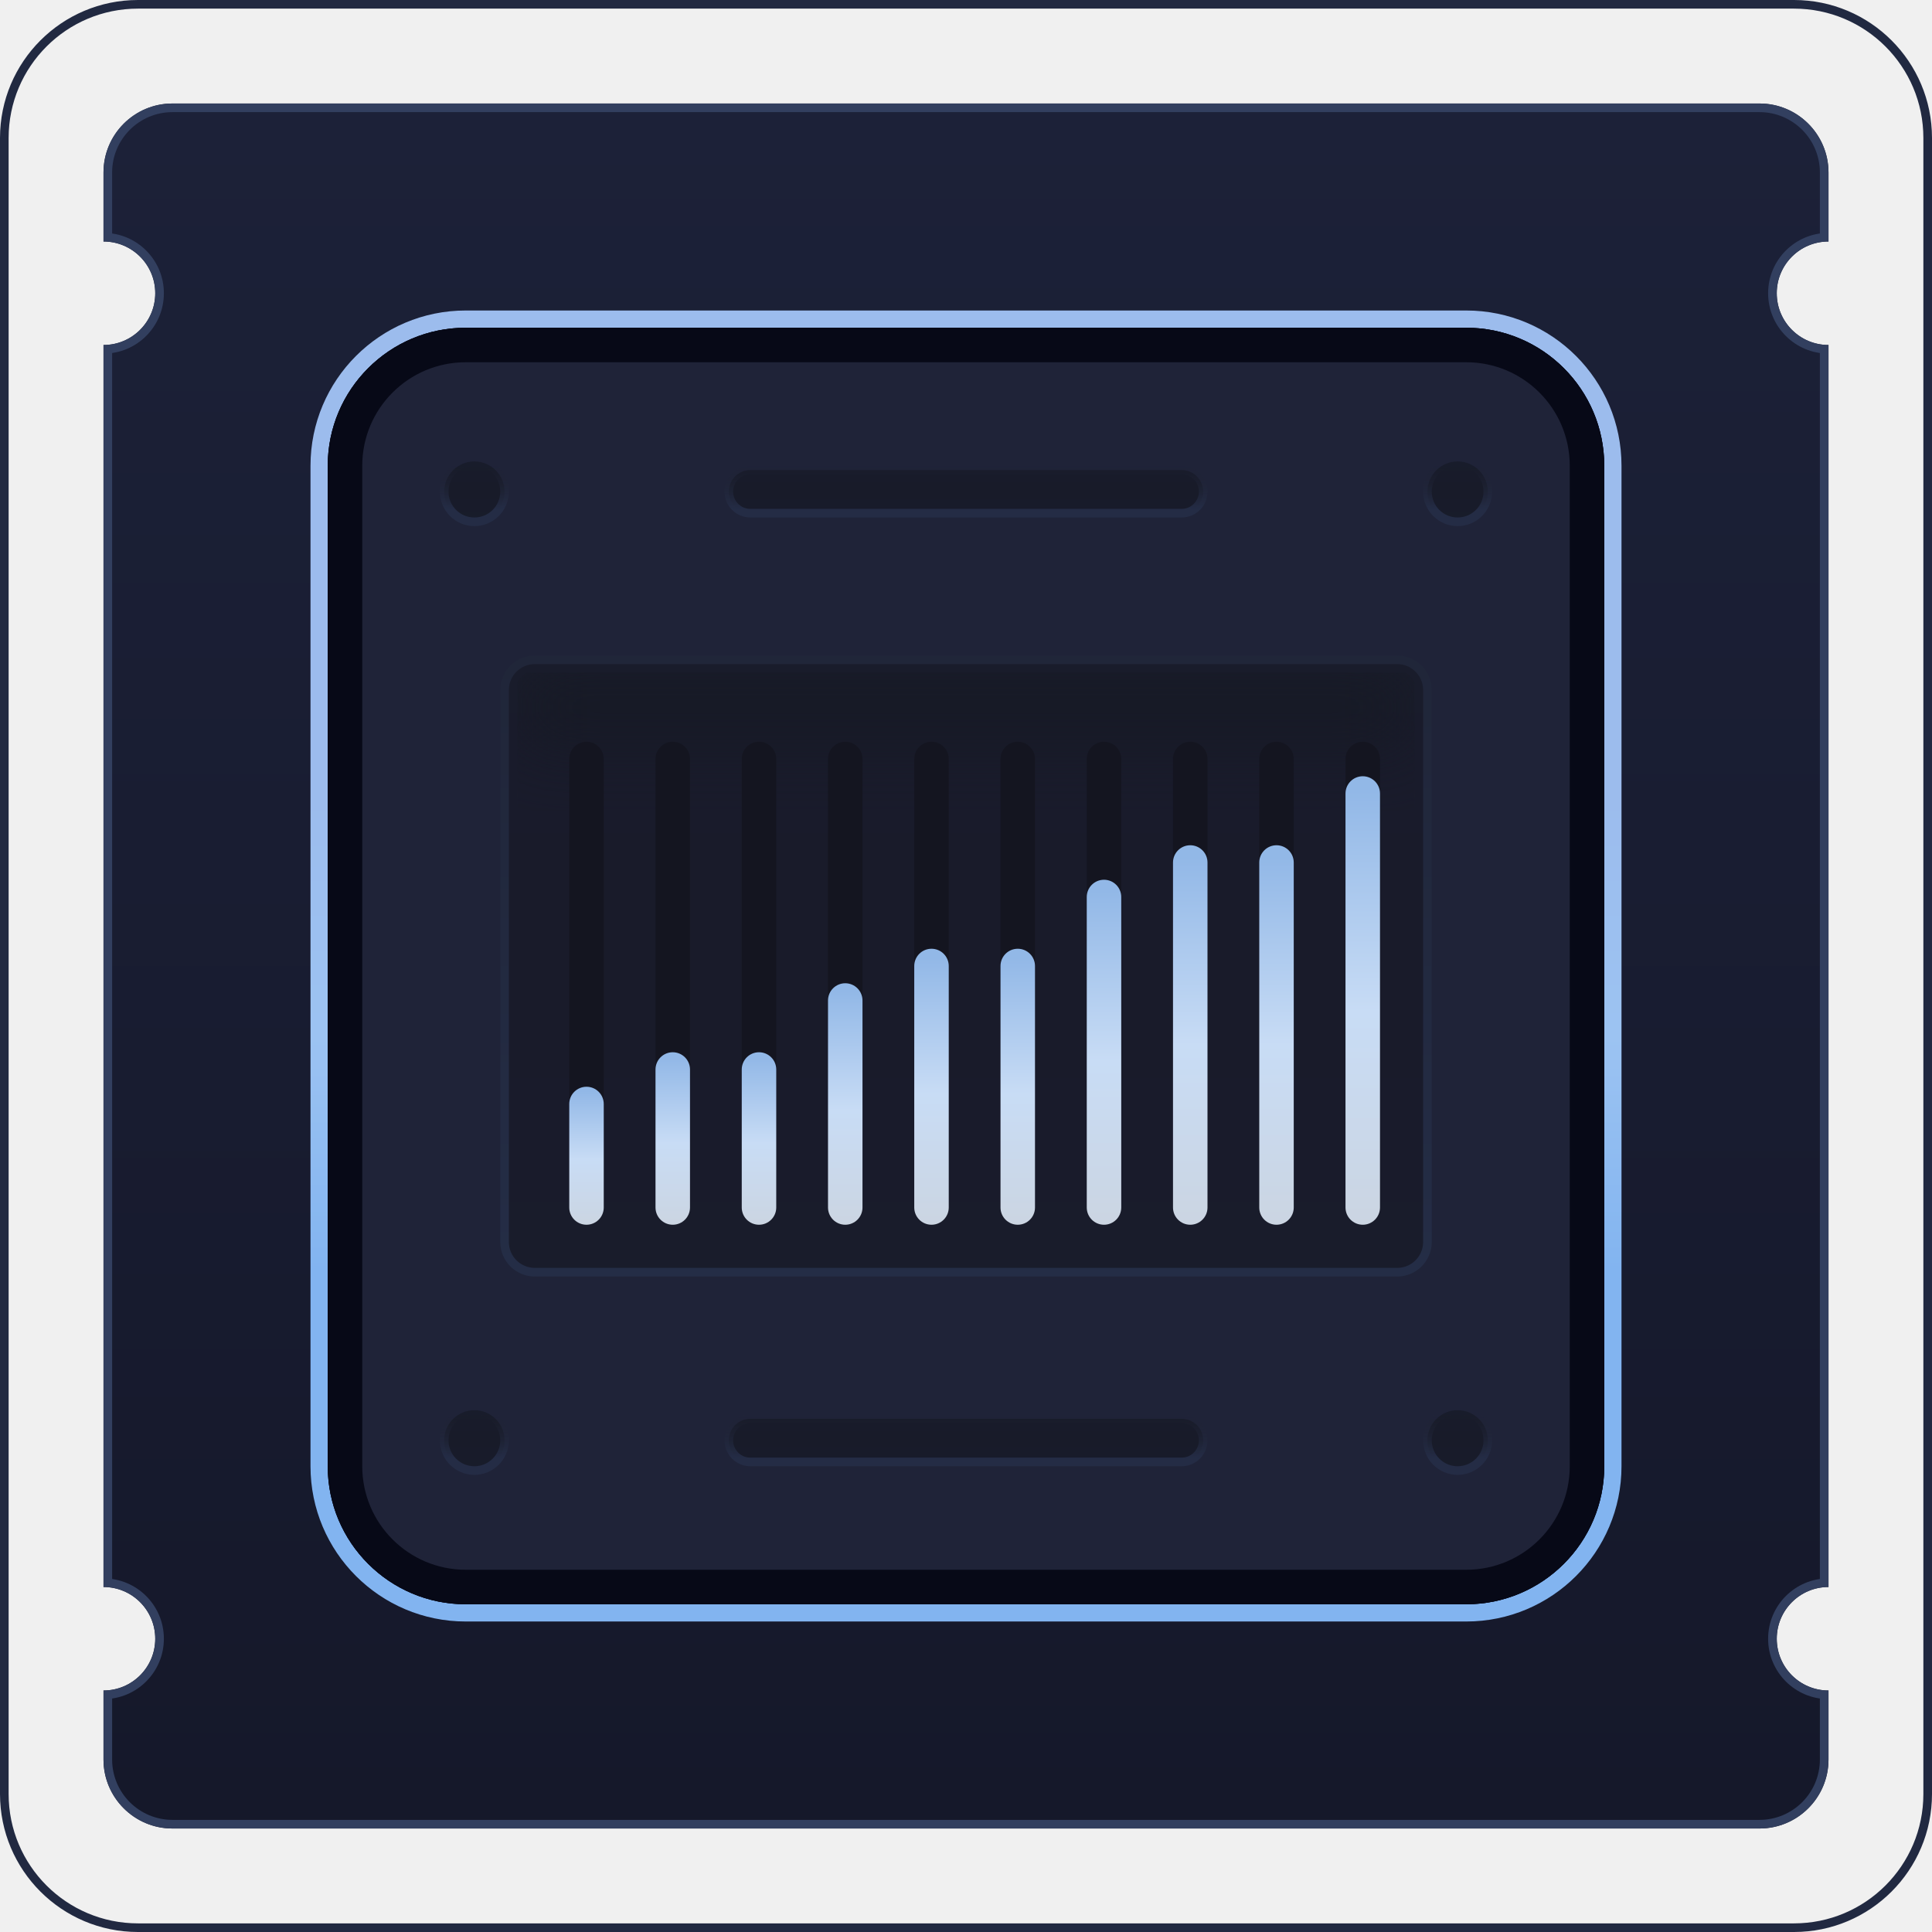
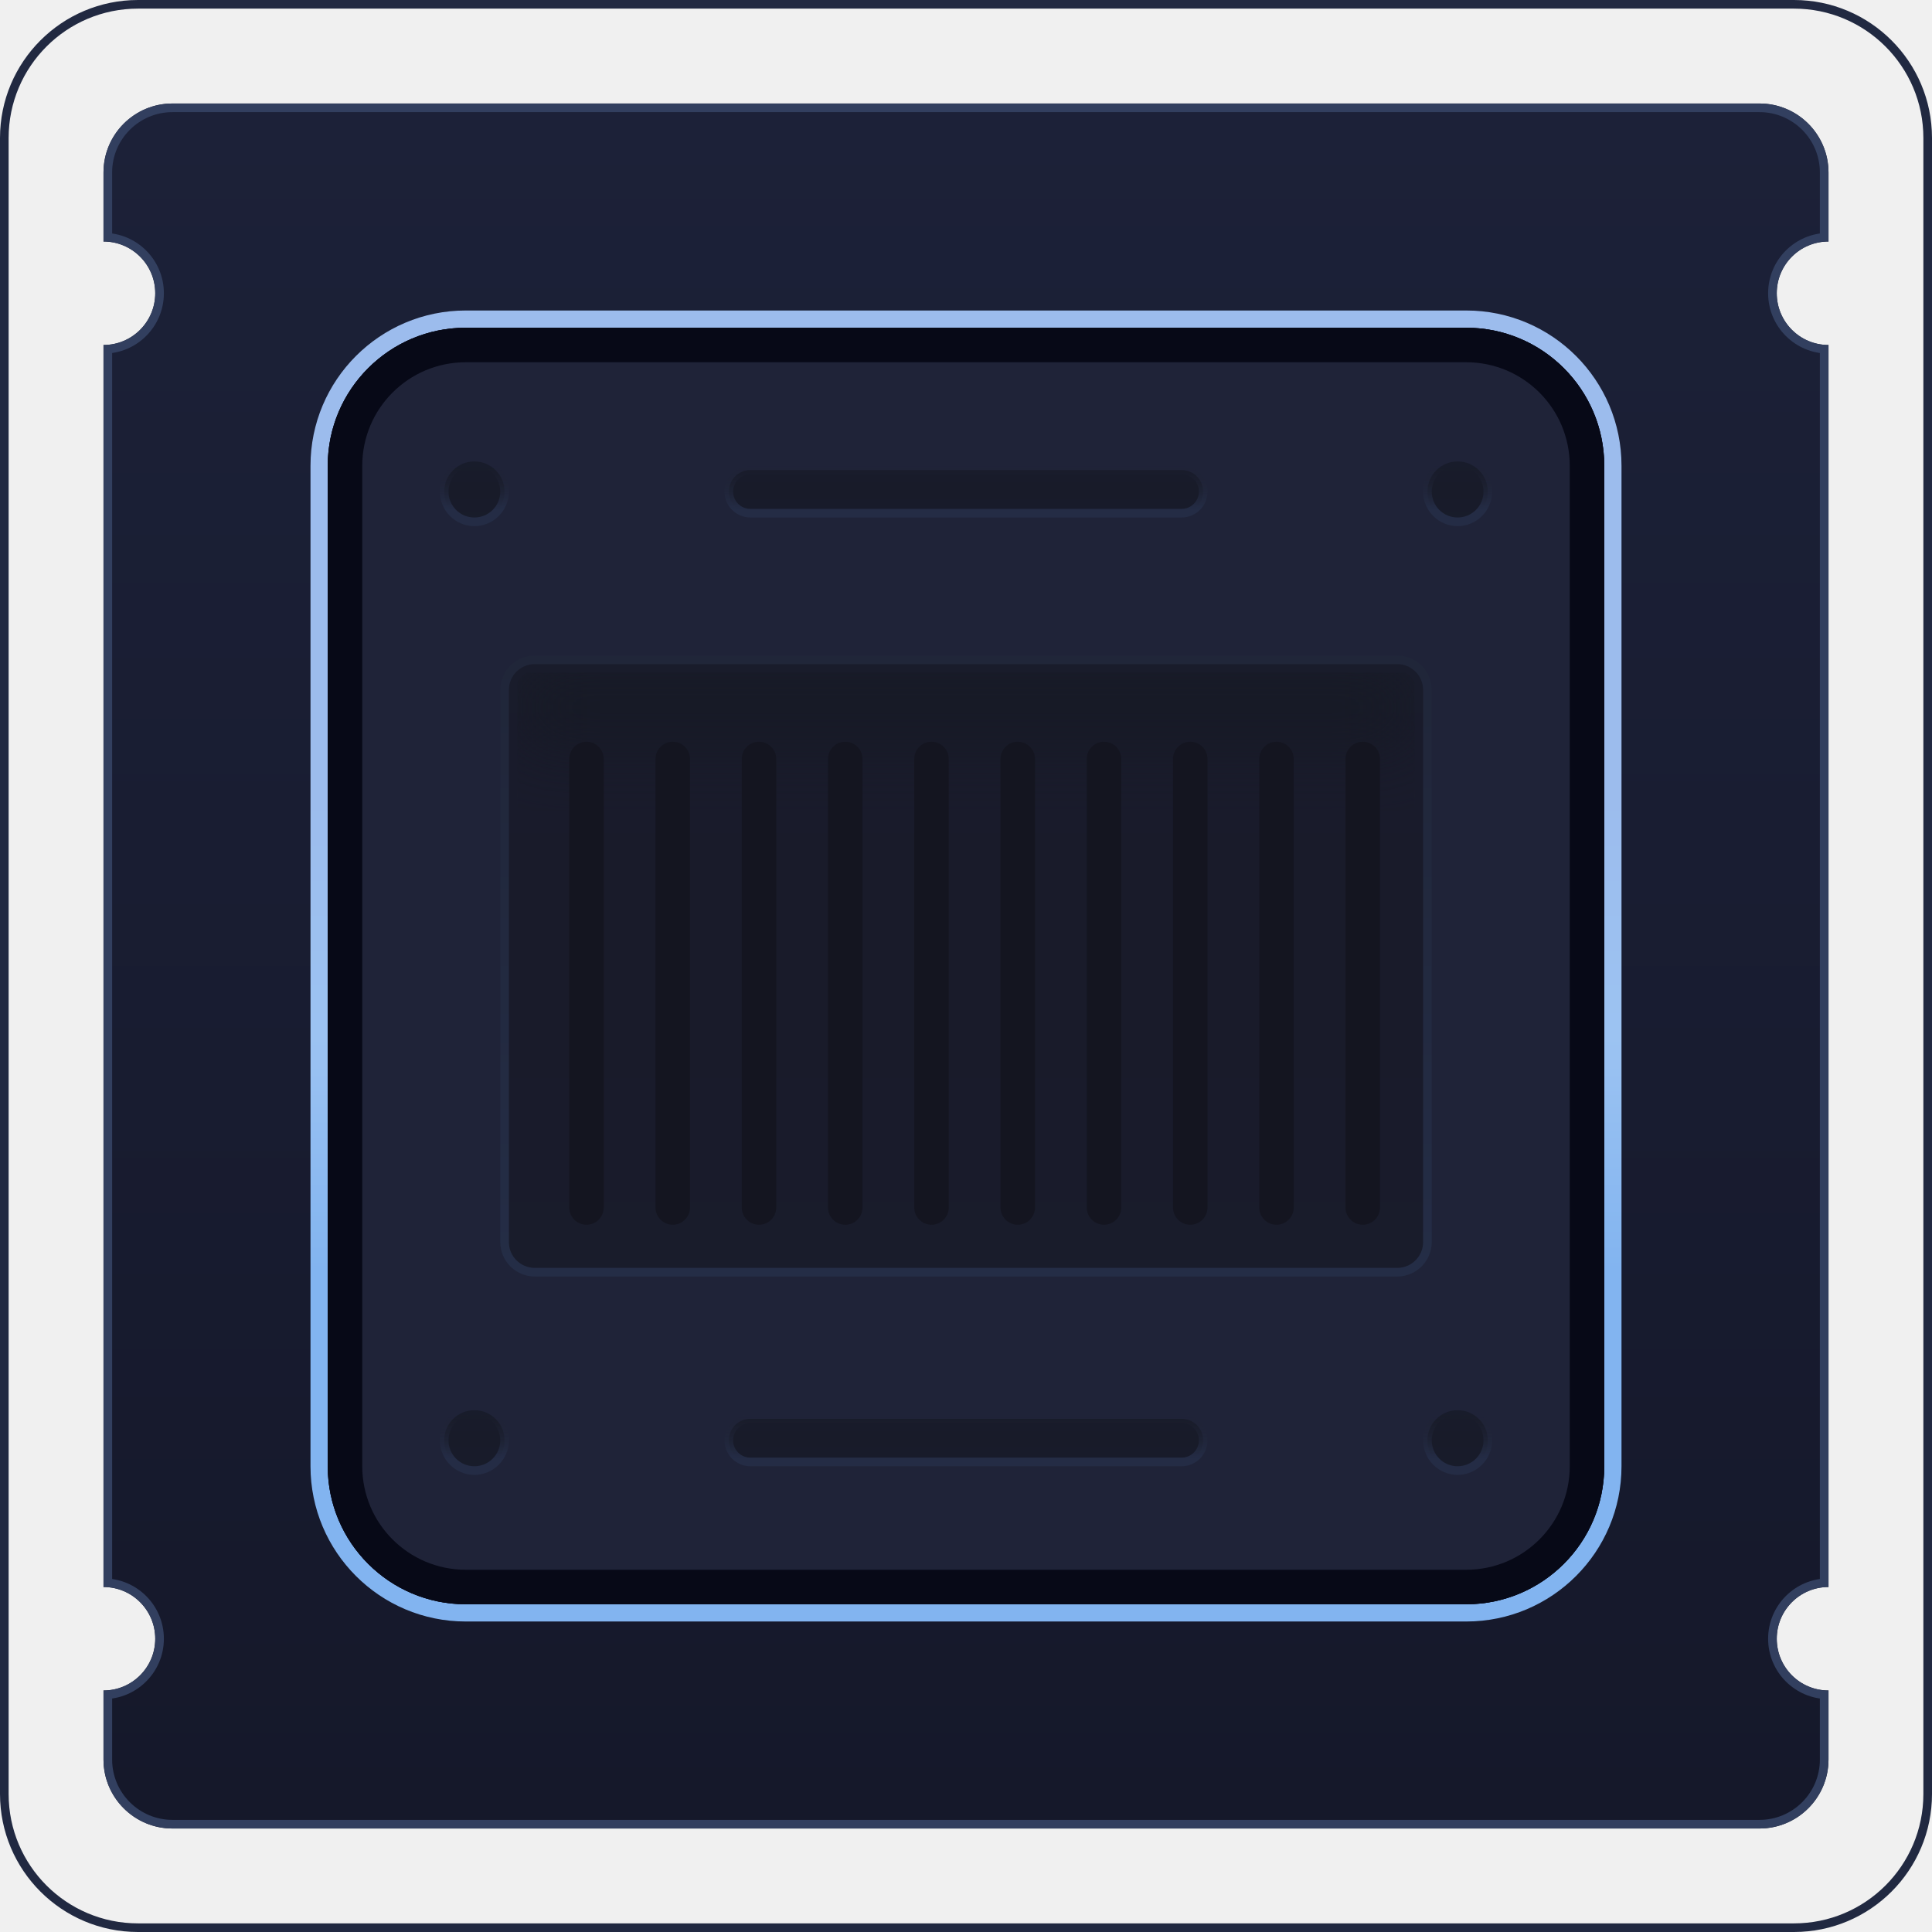
<svg xmlns="http://www.w3.org/2000/svg" width="112" height="112" viewBox="0 0 112 112" fill="none">
  <rect x="0.25" y="0.25" width="111.5" height="111.5" rx="7.75" stroke="#212941" stroke-width="0.5" />
  <mask id="path-2-inside-1_2694_21714" fill="white">
    <path fill-rule="evenodd" clip-rule="evenodd" d="M6 10C6 7.791 7.791 6 10 6H102C104.209 6 106 7.791 106 10V14C104.343 14 103 15.343 103 17C103 18.657 104.343 20 106 20V92C104.343 92 103 93.343 103 95C103 96.657 104.343 98 106 98V102C106 104.209 104.209 106 102 106H10C7.791 106 6 104.209 6 102V98C7.657 98 9 96.657 9 95C9 93.343 7.657 92 6 92V20C7.657 20 9 18.657 9 17C9 15.343 7.657 14 6 14V10Z" />
  </mask>
  <path fill-rule="evenodd" clip-rule="evenodd" d="M6 10C6 7.791 7.791 6 10 6H102C104.209 6 106 7.791 106 10V14C104.343 14 103 15.343 103 17C103 18.657 104.343 20 106 20V92C104.343 92 103 93.343 103 95C103 96.657 104.343 98 106 98V102C106 104.209 104.209 106 102 106H10C7.791 106 6 104.209 6 102V98C7.657 98 9 96.657 9 95C9 93.343 7.657 92 6 92V20C7.657 20 9 18.657 9 17C9 15.343 7.657 14 6 14V10Z" fill="url(#paint0_linear_2694_21714)" />
  <path d="M106 14V14.5H106.5V14H106ZM106 20H106.5V19.5H106V20ZM106 92V92.5H106.5V92H106ZM106 98H106.5V97.5H106V98ZM6 98V97.5H5.5V98H6ZM6 92H5.5V92.5H6V92ZM6 20V19.5H5.5V20H6ZM6 14H5.5V14.5H6V14ZM10 5.5C7.515 5.5 5.5 7.515 5.5 10H6.5C6.5 8.067 8.067 6.5 10 6.5V5.5ZM102 5.5H10V6.5H102V5.5ZM106.5 10C106.5 7.515 104.485 5.5 102 5.5V6.5C103.933 6.5 105.5 8.067 105.5 10H106.5ZM106.5 14V10H105.5V14H106.5ZM103.5 17C103.5 15.619 104.619 14.5 106 14.5V13.5C104.067 13.5 102.5 15.067 102.5 17H103.5ZM106 19.5C104.619 19.5 103.5 18.381 103.5 17H102.5C102.5 18.933 104.067 20.5 106 20.5V19.5ZM106.5 92V20H105.5V92H106.5ZM103.5 95C103.5 93.619 104.619 92.5 106 92.5V91.5C104.067 91.5 102.5 93.067 102.5 95H103.5ZM106 97.5C104.619 97.5 103.5 96.381 103.5 95H102.5C102.5 96.933 104.067 98.5 106 98.5V97.5ZM106.5 102V98H105.5V102H106.5ZM102 106.5C104.485 106.5 106.5 104.485 106.5 102H105.5C105.5 103.933 103.933 105.5 102 105.5V106.5ZM10 106.5H102V105.5H10V106.5ZM5.5 102C5.5 104.485 7.515 106.5 10 106.5V105.5C8.067 105.5 6.5 103.933 6.5 102H5.5ZM5.5 98V102H6.5V98H5.5ZM8.5 95C8.5 96.381 7.381 97.5 6 97.5V98.5C7.933 98.5 9.5 96.933 9.5 95H8.5ZM6 92.5C7.381 92.5 8.5 93.619 8.5 95H9.5C9.5 93.067 7.933 91.5 6 91.5V92.5ZM5.5 20V92H6.5V20H5.5ZM8.5 17C8.5 18.381 7.381 19.5 6 19.5V20.5C7.933 20.5 9.5 18.933 9.5 17H8.5ZM6 14.5C7.381 14.5 8.5 15.619 8.5 17H9.5C9.5 15.067 7.933 13.5 6 13.5V14.5ZM5.5 10V14H6.5V10H5.5Z" fill="#323F5F" mask="url(#path-2-inside-1_2694_21714)" />
  <rect x="18.5" y="18.5" width="75" height="75" rx="8.5" stroke="url(#paint1_linear_2694_21714)" />
  <rect x="19" y="19" width="74" height="74" rx="8" fill="#070917" />
  <rect x="19" y="19" width="74" height="74" rx="8" fill="#070917" />
  <rect x="21" y="21" width="70" height="70" rx="6" fill="#1F2338" />
  <rect x="29.25" y="38.25" width="53.5" height="35.5" rx="1.75" fill="url(#paint2_linear_2694_21714)" stroke="url(#paint3_linear_2694_21714)" stroke-width="0.5" />
  <mask id="mask0_2694_21714" style="mask-type:alpha" maskUnits="userSpaceOnUse" x="30" y="39" width="52" height="31">
    <rect x="30" y="39" width="52" height="31" rx="2" fill="url(#paint4_linear_2694_21714)" />
    <rect x="30" y="39" width="52" height="31" rx="2" stroke="url(#paint5_linear_2694_21714)" />
  </mask>
  <g mask="url(#mask0_2694_21714)">
    <g filter="url(#filter0_f_2694_21714)">
      <rect x="30" y="39" width="52" height="4" fill="#161924" />
    </g>
  </g>
  <rect x="42.25" y="27.25" width="27.5" height="2.5" rx="1.25" fill="url(#paint6_linear_2694_21714)" stroke="url(#paint7_linear_2694_21714)" stroke-width="0.5" />
  <circle cx="84.5" cy="28.5" r="1.75" fill="url(#paint8_linear_2694_21714)" stroke="url(#paint9_linear_2694_21714)" stroke-width="0.5" />
  <circle cx="27.5" cy="28.5" r="1.75" fill="url(#paint10_linear_2694_21714)" stroke="url(#paint11_linear_2694_21714)" stroke-width="0.5" />
  <rect x="33" y="71" width="28" height="2" rx="1" transform="rotate(-90 33 71)" fill="#141520" />
-   <rect x="33" y="71" width="8" height="2" rx="1" transform="rotate(-90 33 71)" fill="url(#paint12_linear_2694_21714)" />
  <rect x="38" y="71" width="28" height="2" rx="1" transform="rotate(-90 38 71)" fill="#141520" />
  <rect x="43" y="71" width="28" height="2" rx="1" transform="rotate(-90 43 71)" fill="#141520" />
  <rect x="48" y="71" width="28" height="2" rx="1" transform="rotate(-90 48 71)" fill="#141520" />
  <rect x="53" y="71" width="28" height="2" rx="1" transform="rotate(-90 53 71)" fill="#141520" />
  <rect x="58" y="71" width="28" height="2" rx="1" transform="rotate(-90 58 71)" fill="#141520" />
  <rect x="63" y="71" width="28" height="2" rx="1" transform="rotate(-90 63 71)" fill="#141520" />
  <rect x="68" y="71" width="28" height="2" rx="1" transform="rotate(-90 68 71)" fill="#141520" />
  <rect x="73" y="71" width="28" height="2" rx="1" transform="rotate(-90 73 71)" fill="#141520" />
  <rect x="78" y="71" width="28" height="2" rx="1" transform="rotate(-90 78 71)" fill="#141520" />
-   <rect x="38" y="71" width="10" height="2" rx="1" transform="rotate(-90 38 71)" fill="url(#paint13_linear_2694_21714)" />
-   <rect x="43" y="71" width="10" height="2" rx="1" transform="rotate(-90 43 71)" fill="url(#paint14_linear_2694_21714)" />
-   <rect x="53" y="71" width="16" height="2" rx="1" transform="rotate(-90 53 71)" fill="url(#paint15_linear_2694_21714)" />
-   <rect x="63" y="71" width="20" height="2" rx="1" transform="rotate(-90 63 71)" fill="url(#paint16_linear_2694_21714)" />
-   <rect x="68" y="71" width="22" height="2" rx="1" transform="rotate(-90 68 71)" fill="url(#paint17_linear_2694_21714)" />
-   <rect x="73" y="71" width="22" height="2" rx="1" transform="rotate(-90 73 71)" fill="url(#paint18_linear_2694_21714)" />
-   <rect x="78" y="71" width="26" height="2" rx="1" transform="rotate(-90 78 71)" fill="url(#paint19_linear_2694_21714)" />
-   <rect x="58" y="71" width="16" height="2" rx="1" transform="rotate(-90 58 71)" fill="url(#paint20_linear_2694_21714)" />
-   <rect x="48" y="71" width="14" height="2" rx="1" transform="rotate(-90 48 71)" fill="url(#paint21_linear_2694_21714)" />
  <rect x="42.25" y="82.25" width="27.5" height="2.5" rx="1.25" fill="url(#paint22_linear_2694_21714)" stroke="url(#paint23_linear_2694_21714)" stroke-width="0.5" />
  <circle cx="84.5" cy="83.5" r="1.75" fill="url(#paint24_linear_2694_21714)" stroke="url(#paint25_linear_2694_21714)" stroke-width="0.5" />
  <circle cx="27.5" cy="83.5" r="1.75" fill="url(#paint26_linear_2694_21714)" stroke="url(#paint27_linear_2694_21714)" stroke-width="0.5" />
  <defs>
    <filter id="filter0_f_2694_21714" x="26" y="35" width="60" height="12" filterUnits="userSpaceOnUse" color-interpolation-filters="sRGB">
      <feFlood flood-opacity="0" result="BackgroundImageFix" />
      <feBlend mode="normal" in="SourceGraphic" in2="BackgroundImageFix" result="shape" />
      <feGaussianBlur stdDeviation="2" result="effect1_foregroundBlur_2694_21714" />
    </filter>
    <linearGradient id="paint0_linear_2694_21714" x1="56" y1="6" x2="56" y2="106" gradientUnits="userSpaceOnUse">
      <stop stop-color="#1C2138" />
      <stop offset="1" stop-color="#15182A" />
    </linearGradient>
    <linearGradient id="paint1_linear_2694_21714" x1="56" y1="46.048" x2="56" y2="73.643" gradientUnits="userSpaceOnUse">
      <stop stop-color="#9CBCED" />
      <stop offset="0.51" stop-color="#9CC3F2" />
      <stop offset="1" stop-color="#82B4F0" />
    </linearGradient>
    <linearGradient id="paint2_linear_2694_21714" x1="56" y1="-0.769" x2="56" y2="112.769" gradientUnits="userSpaceOnUse">
      <stop stop-color="#191D2E" />
      <stop offset="0.494" stop-color="#191B2A" />
      <stop offset="1" stop-color="#191D2E" />
    </linearGradient>
    <linearGradient id="paint3_linear_2694_21714" x1="56" y1="38" x2="56" y2="74" gradientUnits="userSpaceOnUse">
      <stop stop-color="#202639" />
      <stop offset="1" stop-color="#242D46" />
    </linearGradient>
    <linearGradient id="paint4_linear_2694_21714" x1="56" y1="5.615" x2="56" y2="103.385" gradientUnits="userSpaceOnUse">
      <stop stop-color="#191D2E" />
      <stop offset="0.494" stop-color="#191B2A" />
      <stop offset="1" stop-color="#191D2E" />
    </linearGradient>
    <linearGradient id="paint5_linear_2694_21714" x1="56" y1="39" x2="56" y2="70" gradientUnits="userSpaceOnUse">
      <stop stop-color="#202639" />
      <stop offset="1" stop-color="#242D46" />
    </linearGradient>
    <linearGradient id="paint6_linear_2694_21714" x1="56" y1="23.769" x2="56" y2="33.231" gradientUnits="userSpaceOnUse">
      <stop stop-color="#191D2E" />
      <stop offset="0.494" stop-color="#181B29" />
      <stop offset="1" stop-color="#191D2E" />
    </linearGradient>
    <linearGradient id="paint7_linear_2694_21714" x1="56" y1="27" x2="56" y2="29.5" gradientUnits="userSpaceOnUse">
      <stop stop-color="#1D202F" stop-opacity="0" />
      <stop offset="1" stop-color="#242C45" />
    </linearGradient>
    <linearGradient id="paint8_linear_2694_21714" x1="84.5" y1="23.769" x2="84.5" y2="33.231" gradientUnits="userSpaceOnUse">
      <stop stop-color="#191D2E" />
      <stop offset="0.494" stop-color="#181B29" />
      <stop offset="1" stop-color="#191D2E" />
    </linearGradient>
    <linearGradient id="paint9_linear_2694_21714" x1="84.5" y1="27" x2="84.5" y2="29.5" gradientUnits="userSpaceOnUse">
      <stop stop-color="#1D202F" stop-opacity="0" />
      <stop offset="1" stop-color="#242C45" />
    </linearGradient>
    <linearGradient id="paint10_linear_2694_21714" x1="27.5" y1="23.769" x2="27.5" y2="33.231" gradientUnits="userSpaceOnUse">
      <stop stop-color="#191D2E" />
      <stop offset="0.494" stop-color="#181B29" />
      <stop offset="1" stop-color="#191D2E" />
    </linearGradient>
    <linearGradient id="paint11_linear_2694_21714" x1="27.5" y1="27" x2="27.5" y2="29.5" gradientUnits="userSpaceOnUse">
      <stop stop-color="#1D202F" stop-opacity="0" />
      <stop offset="1" stop-color="#242C45" />
    </linearGradient>
    <linearGradient id="paint12_linear_2694_21714" x1="40.733" y1="72" x2="33" y2="72" gradientUnits="userSpaceOnUse">
      <stop stop-color="#92B8E7" />
      <stop offset="0.51" stop-color="#C8DCF5" />
      <stop offset="1" stop-color="#CBD5E2" />
    </linearGradient>
    <linearGradient id="paint13_linear_2694_21714" x1="47.667" y1="72" x2="38" y2="72" gradientUnits="userSpaceOnUse">
      <stop stop-color="#92B8E7" />
      <stop offset="0.51" stop-color="#C8DCF5" />
      <stop offset="1" stop-color="#CBD5E2" />
    </linearGradient>
    <linearGradient id="paint14_linear_2694_21714" x1="52.667" y1="72" x2="43" y2="72" gradientUnits="userSpaceOnUse">
      <stop stop-color="#92B8E7" />
      <stop offset="0.51" stop-color="#C8DCF5" />
      <stop offset="1" stop-color="#CBD5E2" />
    </linearGradient>
    <linearGradient id="paint15_linear_2694_21714" x1="68.467" y1="72" x2="53" y2="72" gradientUnits="userSpaceOnUse">
      <stop stop-color="#92B8E7" />
      <stop offset="0.51" stop-color="#C8DCF5" />
      <stop offset="1" stop-color="#CBD5E2" />
    </linearGradient>
    <linearGradient id="paint16_linear_2694_21714" x1="82.333" y1="72" x2="63" y2="72" gradientUnits="userSpaceOnUse">
      <stop stop-color="#92B8E7" />
      <stop offset="0.51" stop-color="#C8DCF5" />
      <stop offset="1" stop-color="#CBD5E2" />
    </linearGradient>
    <linearGradient id="paint17_linear_2694_21714" x1="89.267" y1="72" x2="68" y2="72" gradientUnits="userSpaceOnUse">
      <stop stop-color="#92B8E7" />
      <stop offset="0.51" stop-color="#C8DCF5" />
      <stop offset="1" stop-color="#CBD5E2" />
    </linearGradient>
    <linearGradient id="paint18_linear_2694_21714" x1="94.267" y1="72" x2="73" y2="72" gradientUnits="userSpaceOnUse">
      <stop stop-color="#92B8E7" />
      <stop offset="0.51" stop-color="#C8DCF5" />
      <stop offset="1" stop-color="#CBD5E2" />
    </linearGradient>
    <linearGradient id="paint19_linear_2694_21714" x1="103.133" y1="72" x2="78" y2="72" gradientUnits="userSpaceOnUse">
      <stop stop-color="#92B8E7" />
      <stop offset="0.51" stop-color="#C8DCF5" />
      <stop offset="1" stop-color="#CBD5E2" />
    </linearGradient>
    <linearGradient id="paint20_linear_2694_21714" x1="73.467" y1="72" x2="58" y2="72" gradientUnits="userSpaceOnUse">
      <stop stop-color="#92B8E7" />
      <stop offset="0.51" stop-color="#C8DCF5" />
      <stop offset="1" stop-color="#CBD5E2" />
    </linearGradient>
    <linearGradient id="paint21_linear_2694_21714" x1="61.533" y1="72" x2="48" y2="72" gradientUnits="userSpaceOnUse">
      <stop stop-color="#92B8E7" />
      <stop offset="0.51" stop-color="#C8DCF5" />
      <stop offset="1" stop-color="#CBD5E2" />
    </linearGradient>
    <linearGradient id="paint22_linear_2694_21714" x1="56" y1="78.769" x2="56" y2="88.231" gradientUnits="userSpaceOnUse">
      <stop stop-color="#191D2E" />
      <stop offset="0.494" stop-color="#181B29" />
      <stop offset="1" stop-color="#191D2E" />
    </linearGradient>
    <linearGradient id="paint23_linear_2694_21714" x1="56" y1="82" x2="56" y2="84.5" gradientUnits="userSpaceOnUse">
      <stop stop-color="#1D202F" stop-opacity="0" />
      <stop offset="1" stop-color="#242C45" />
    </linearGradient>
    <linearGradient id="paint24_linear_2694_21714" x1="84.5" y1="78.769" x2="84.5" y2="88.231" gradientUnits="userSpaceOnUse">
      <stop stop-color="#191D2E" />
      <stop offset="0.494" stop-color="#181B29" />
      <stop offset="1" stop-color="#191D2E" />
    </linearGradient>
    <linearGradient id="paint25_linear_2694_21714" x1="84.5" y1="82" x2="84.5" y2="84.5" gradientUnits="userSpaceOnUse">
      <stop stop-color="#1D202F" stop-opacity="0" />
      <stop offset="1" stop-color="#242C45" />
    </linearGradient>
    <linearGradient id="paint26_linear_2694_21714" x1="27.5" y1="78.769" x2="27.5" y2="88.231" gradientUnits="userSpaceOnUse">
      <stop stop-color="#191D2E" />
      <stop offset="0.494" stop-color="#181B29" />
      <stop offset="1" stop-color="#191D2E" />
    </linearGradient>
    <linearGradient id="paint27_linear_2694_21714" x1="27.5" y1="82" x2="27.5" y2="84.5" gradientUnits="userSpaceOnUse">
      <stop stop-color="#1D202F" stop-opacity="0" />
      <stop offset="1" stop-color="#242C45" />
    </linearGradient>
  </defs>
</svg>
